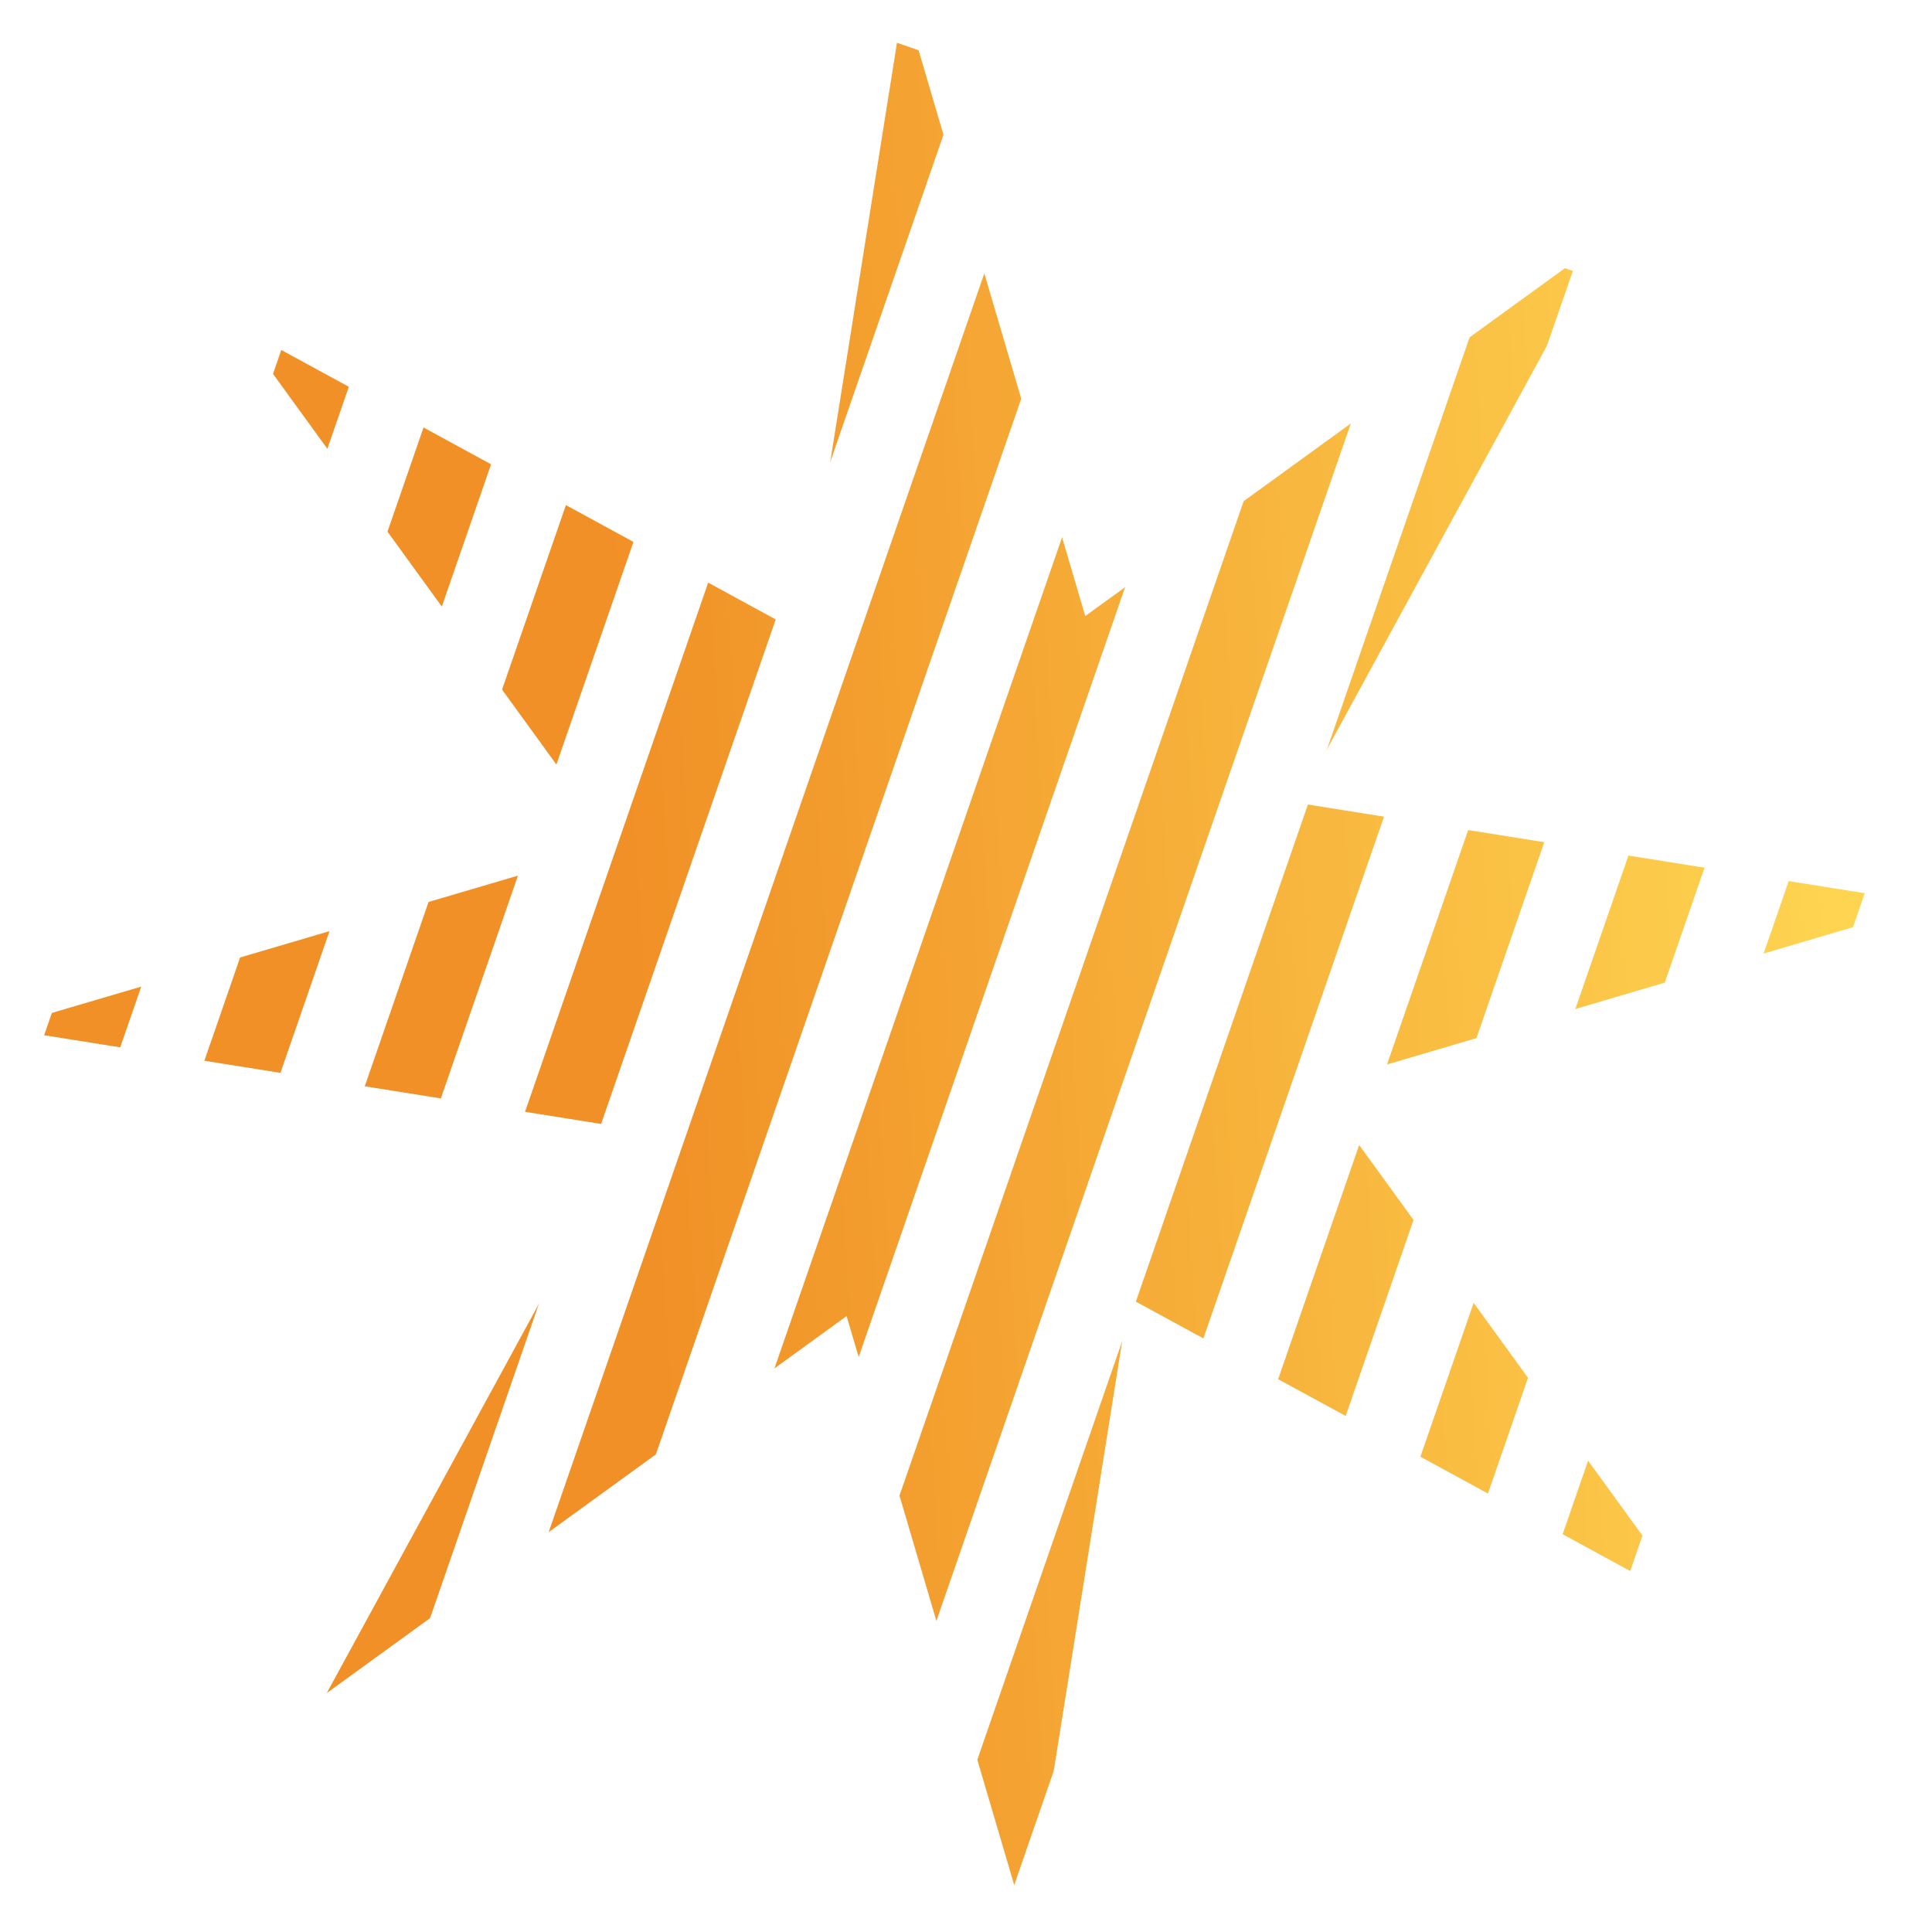
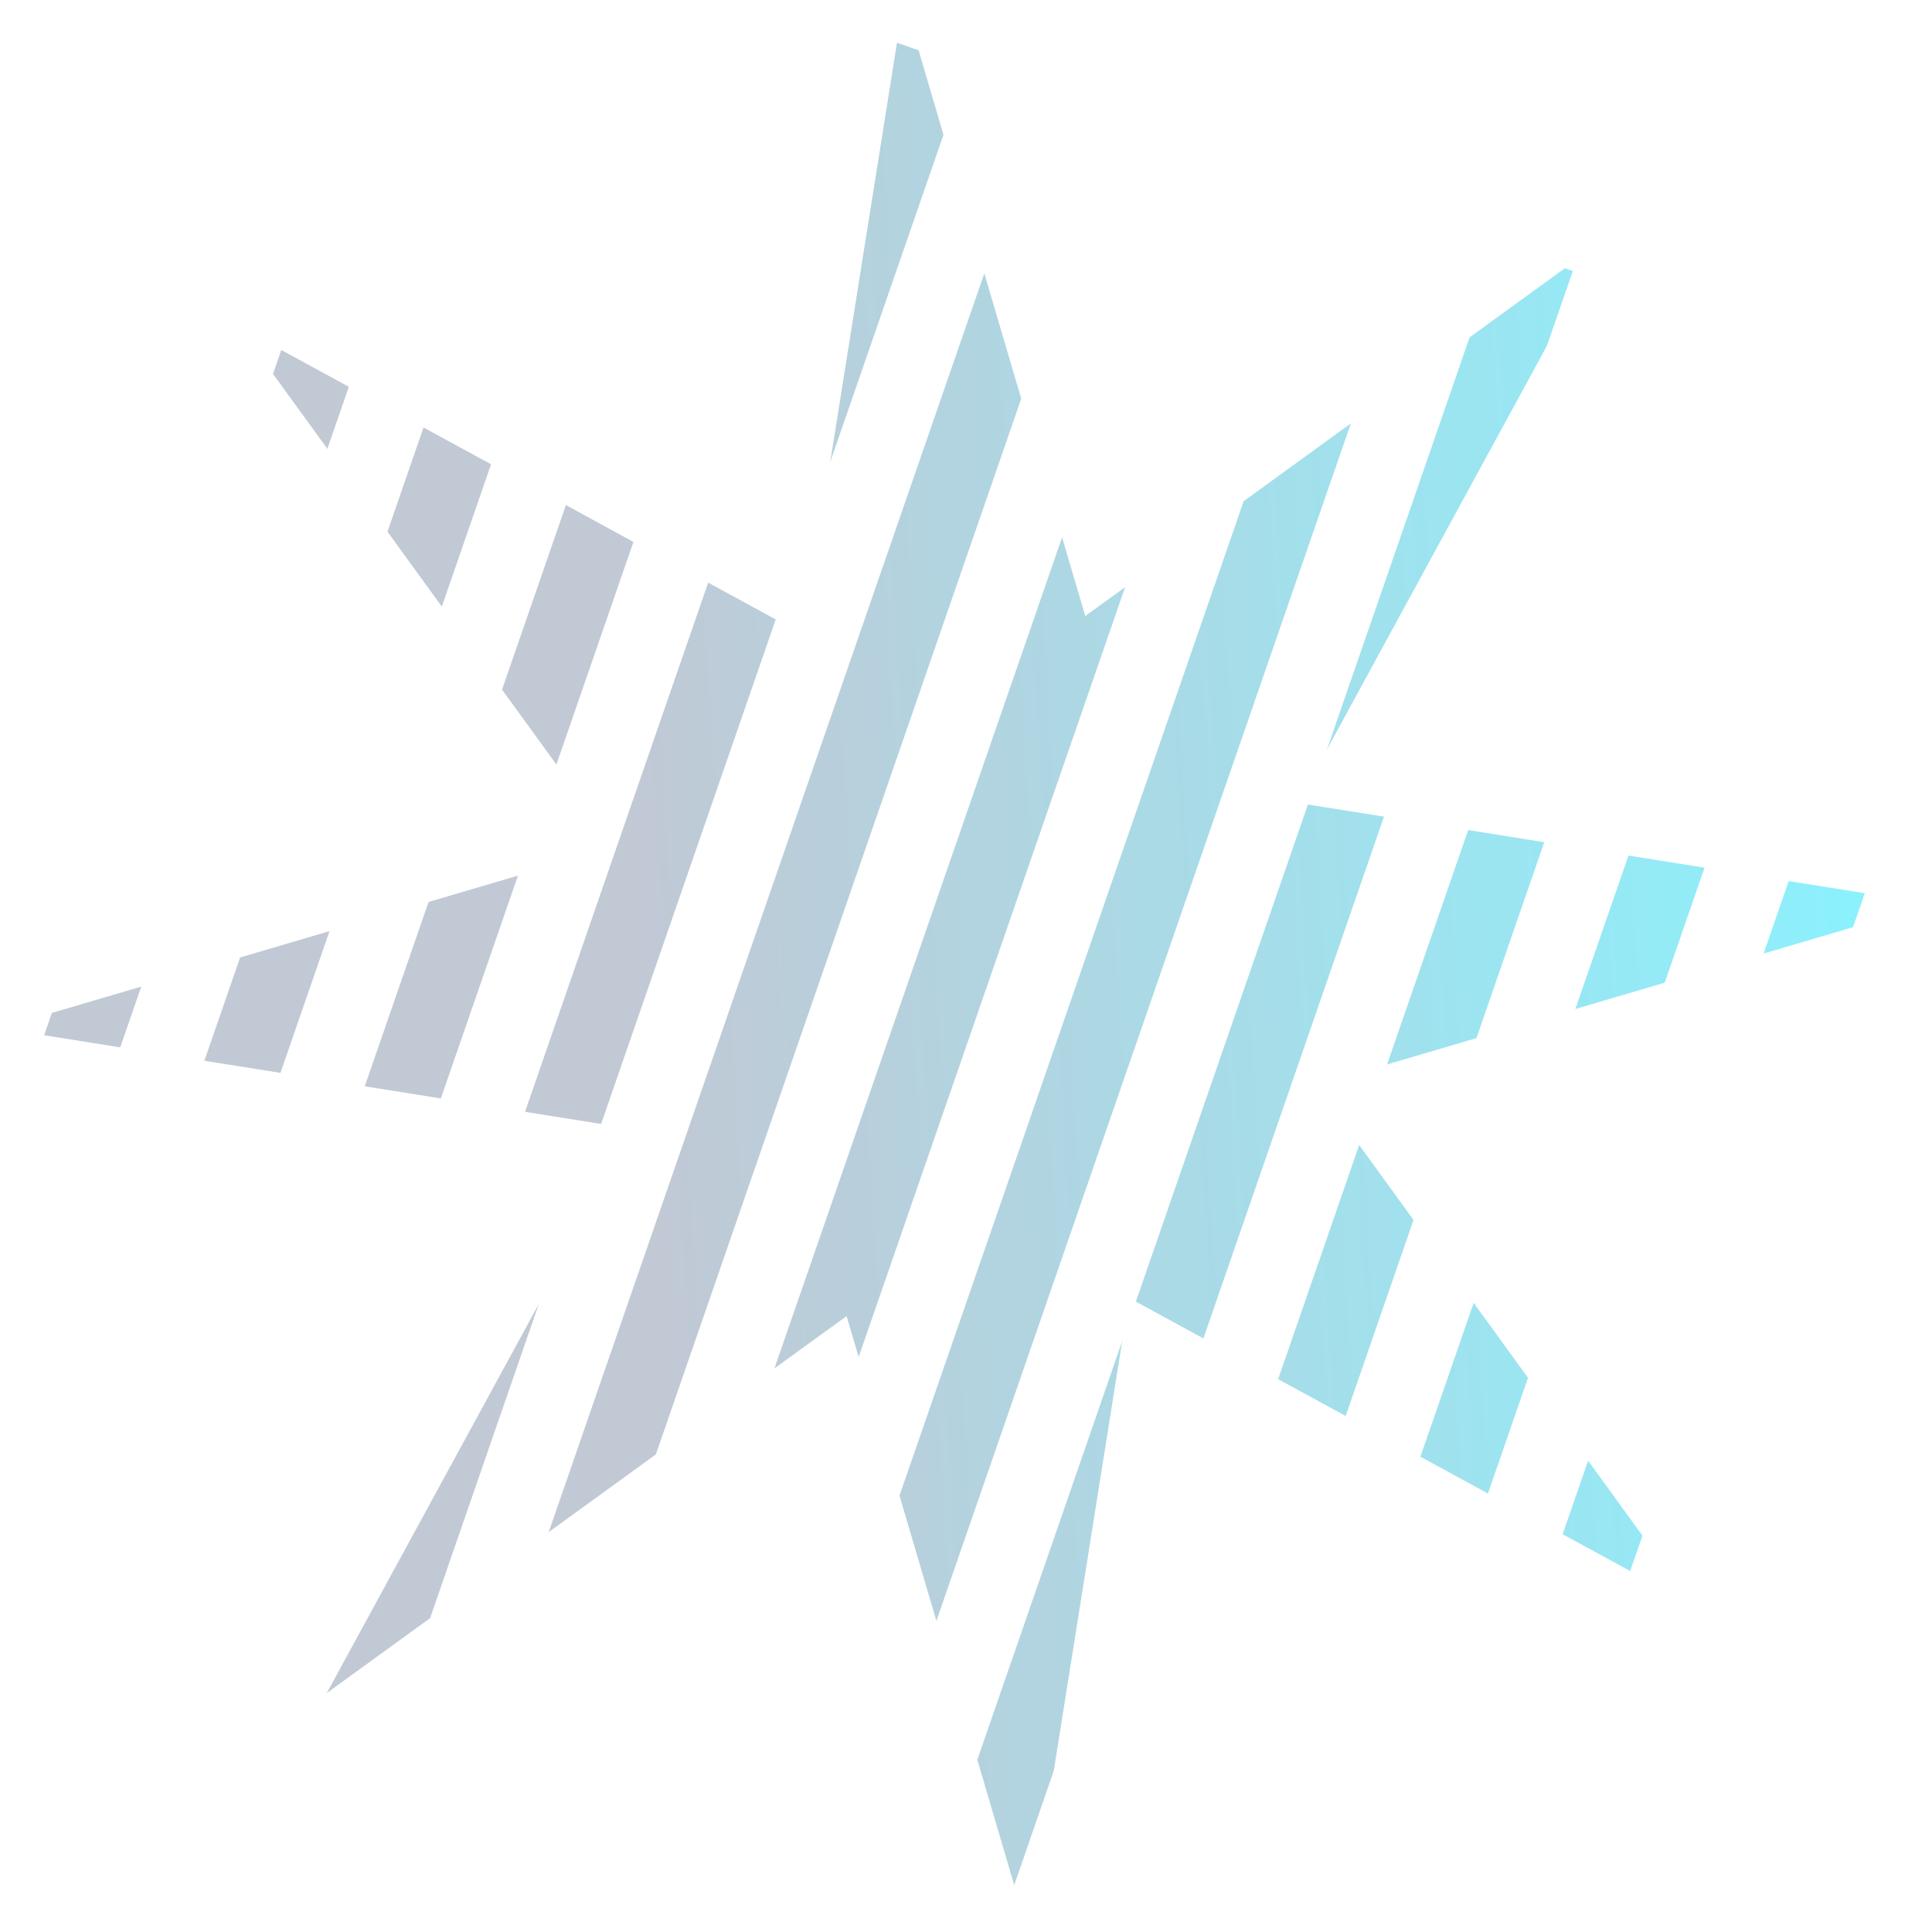
<svg xmlns="http://www.w3.org/2000/svg" id="Camada_2" data-name="Camada 2" viewBox="0 0 150 150">
  <defs>
    <style>
      .cls-1 {
        mask: url(#mask);
      }

      .cls-2 {
        fill: url(#Gradiente_sem_nome_8);
      }

      .cls-2, .cls-3 {
        stroke-width: 0px;
      }

      .cls-3 {
        fill: #d9d9d9;
      }
    </style>
    <mask id="mask" x="-23.78" y="-12.57" width="181.17" height="179.11" maskUnits="userSpaceOnUse">
      <g id="mask0_88_102" data-name="mask0 88 102">
        <rect class="cls-3" x="-68.58" y="52.26" width="141.4" height="5.89" transform="translate(-50.74 39.16) rotate(-70.91)" />
        <rect class="cls-3" x="-56.82" y="56.22" width="141.4" height="5.89" transform="translate(-46.57 52.94) rotate(-70.91)" />
        <rect class="cls-3" x="-45.06" y="60.18" width="141.4" height="5.89" transform="translate(-42.4 66.71) rotate(-70.91)" />
        <rect class="cls-3" x="-33.3" y="64.14" width="141.4" height="5.89" transform="translate(-38.22 80.49) rotate(-70.91)" />
        <rect class="cls-3" x="-21.54" y="68.1" width="141.4" height="5.89" transform="translate(-34.05 94.27) rotate(-70.91)" />
        <rect class="cls-3" x="-9.78" y="72.06" width="141.4" height="5.89" transform="translate(-29.88 108.05) rotate(-70.91)" />
        <rect class="cls-3" x="1.98" y="76.02" width="141.4" height="5.89" transform="translate(-25.71 121.83) rotate(-70.91)" />
        <rect class="cls-3" x="13.74" y="79.98" width="141.4" height="5.89" transform="translate(-21.54 135.6) rotate(-70.91)" />
        <rect class="cls-3" x="25.5" y="83.94" width="141.4" height="5.89" transform="translate(-17.36 149.38) rotate(-70.91)" />
        <rect class="cls-3" x="37.26" y="87.9" width="141.4" height="5.89" transform="translate(-13.19 163.16) rotate(-70.91)" />
        <rect class="cls-3" x="49.02" y="91.86" width="141.4" height="5.89" transform="translate(-9.02 176.94) rotate(-70.91)" />
        <rect class="cls-3" x="60.78" y="95.82" width="141.4" height="5.89" transform="translate(-4.85 190.71) rotate(-70.91)" />
      </g>
    </mask>
    <linearGradient id="Gradiente_sem_nome_8" data-name="Gradiente sem nome 8" x1="0" y1="-2445.72" x2="150" y2="-2436.06" gradientTransform="translate(0 -2365.89) scale(1 -1)" gradientUnits="userSpaceOnUse">
-       <stop offset=".33" stop-color="#ee7d00" />
-       <stop offset="1" stop-color="#ffd336" />
+       <stop offset=".33" stop-color="#b6bfcd" />
+       <stop offset="1" stop-color="#73f1ff" />
    </linearGradient>
  </defs>
  <g id="Camada_1-2" data-name="Camada 1">
    <g class="cls-1">
      <path class="cls-2" d="M70.17,0l14.09,47.83,40.36-29.27-23.86,43.78,49.24,7.84-47.83,14.09,29.27,40.36-43.78-23.86-7.84,49.24-14.09-47.83-40.36,29.27,23.86-43.78L0,79.83l47.83-14.09L18.55,25.38l43.78,23.86L70.17,0Z" />
    </g>
  </g>
</svg>
